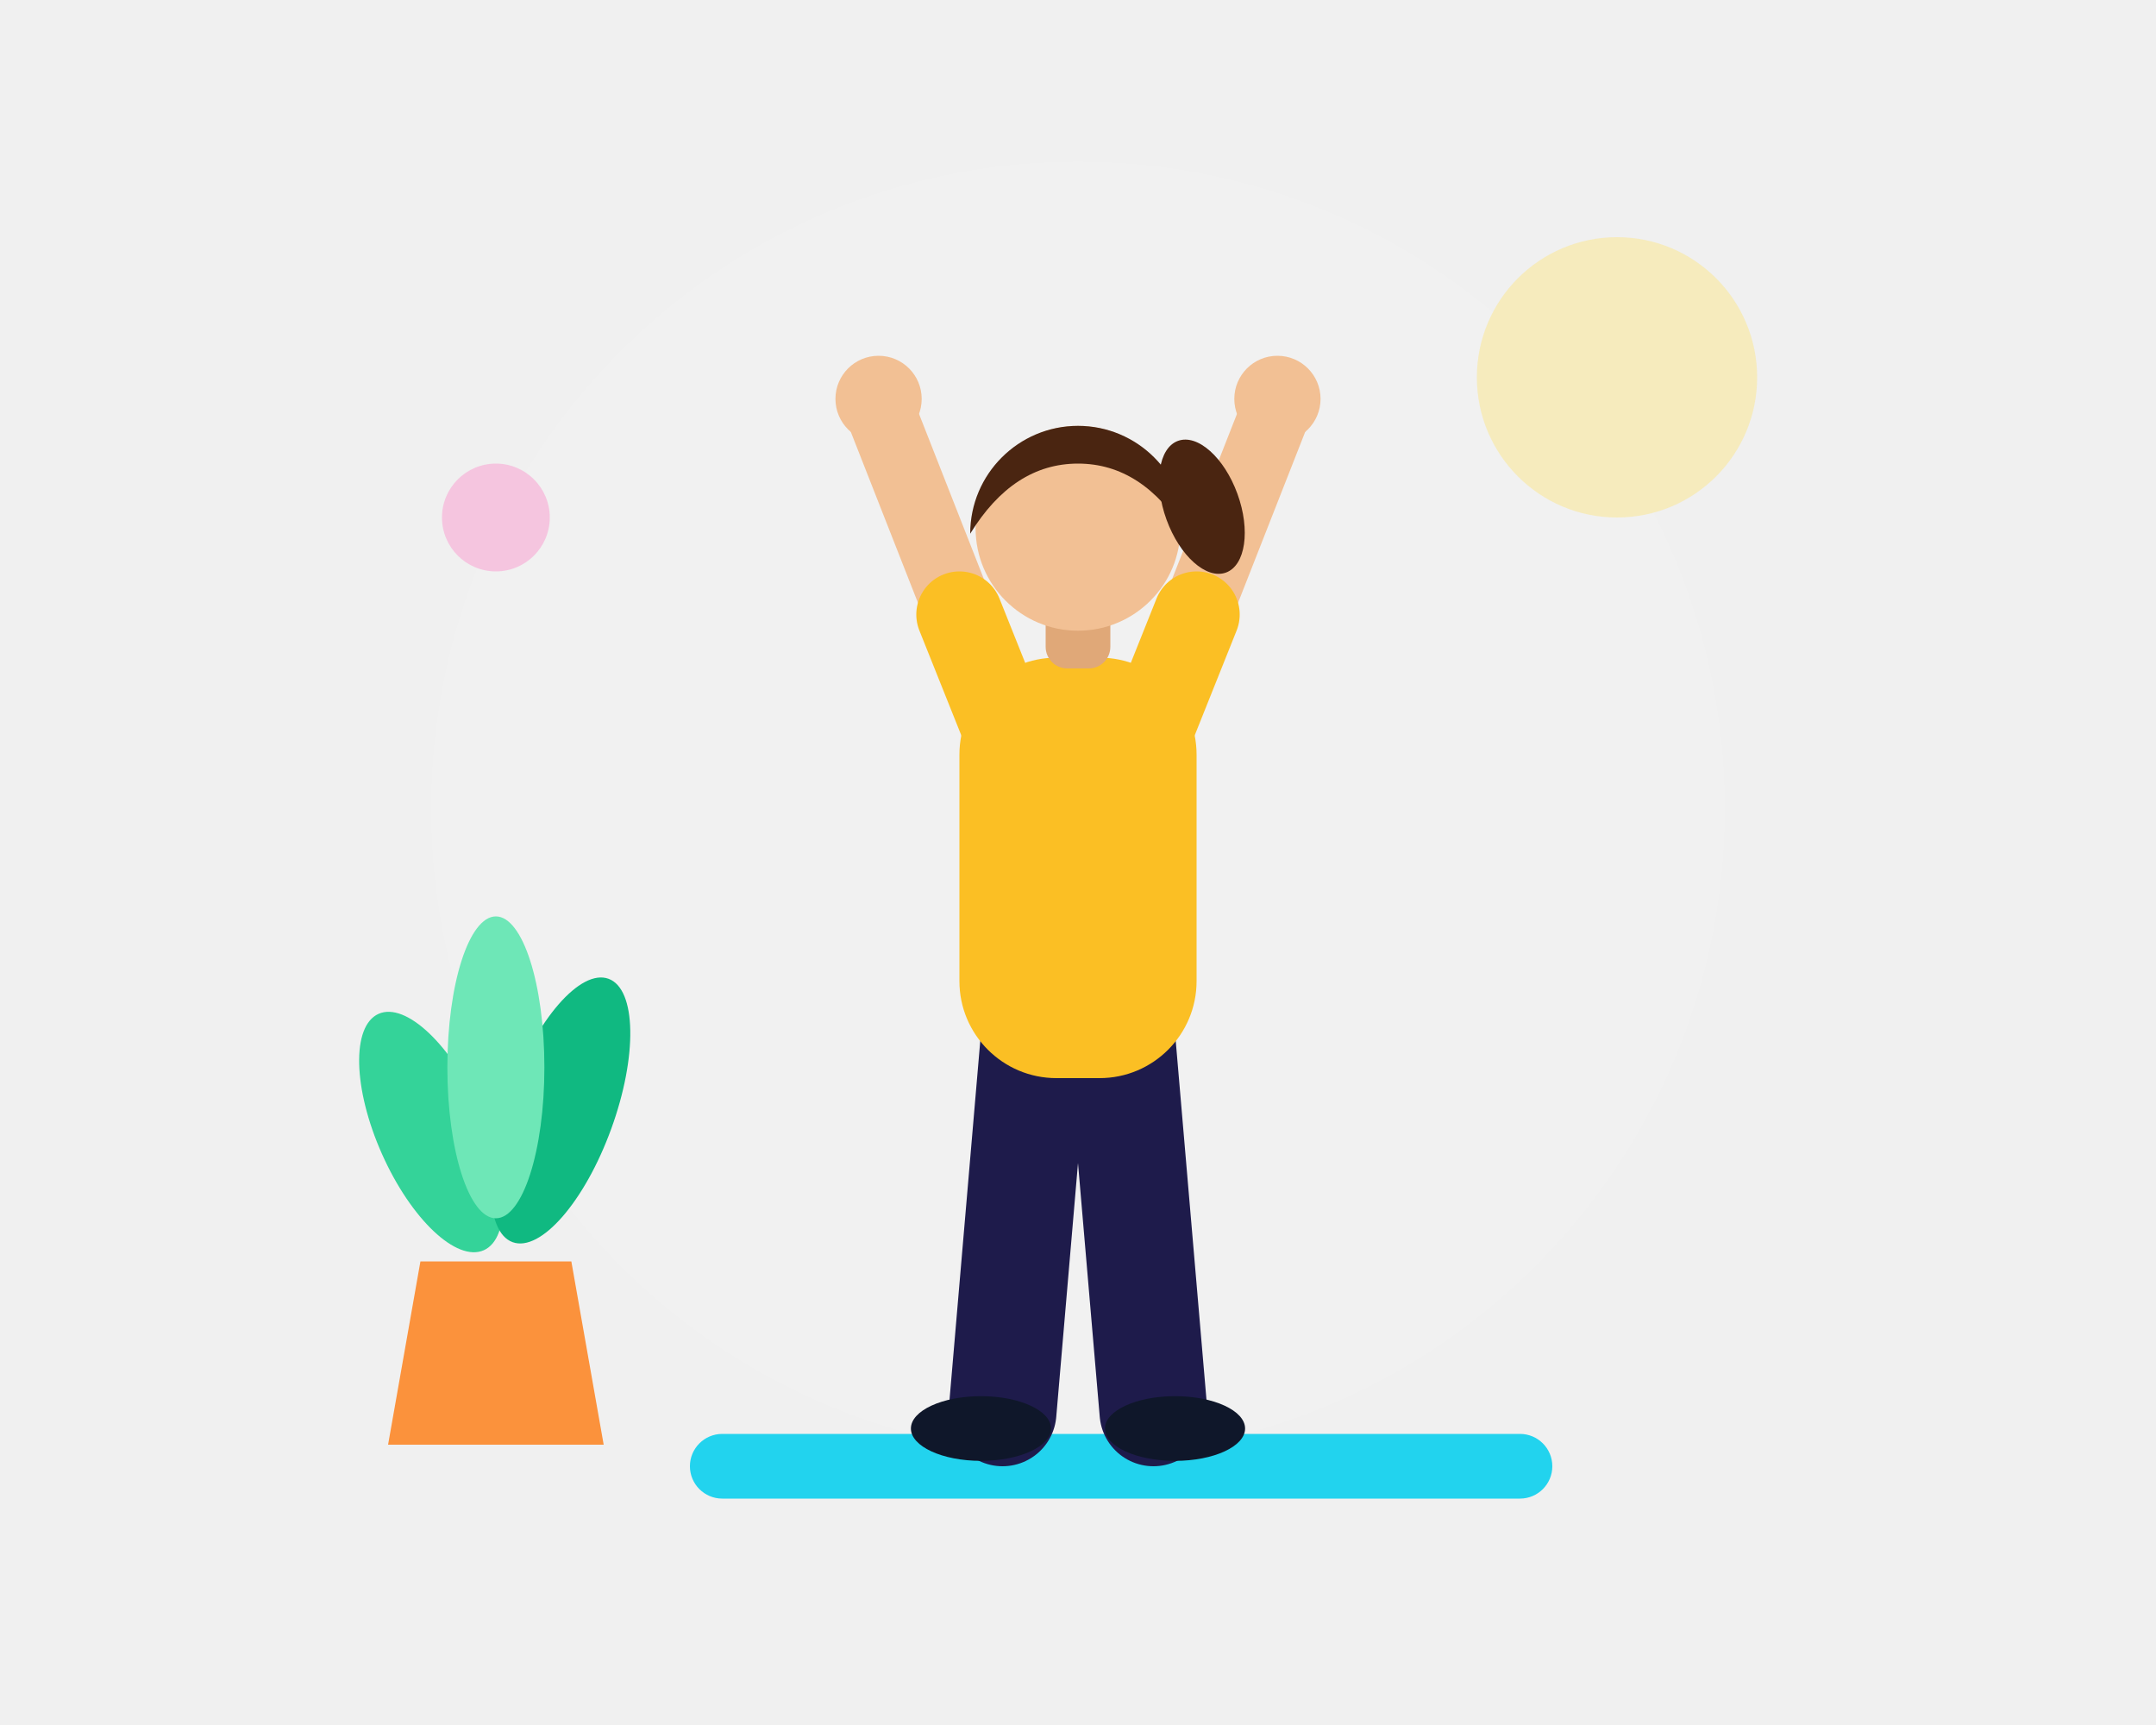
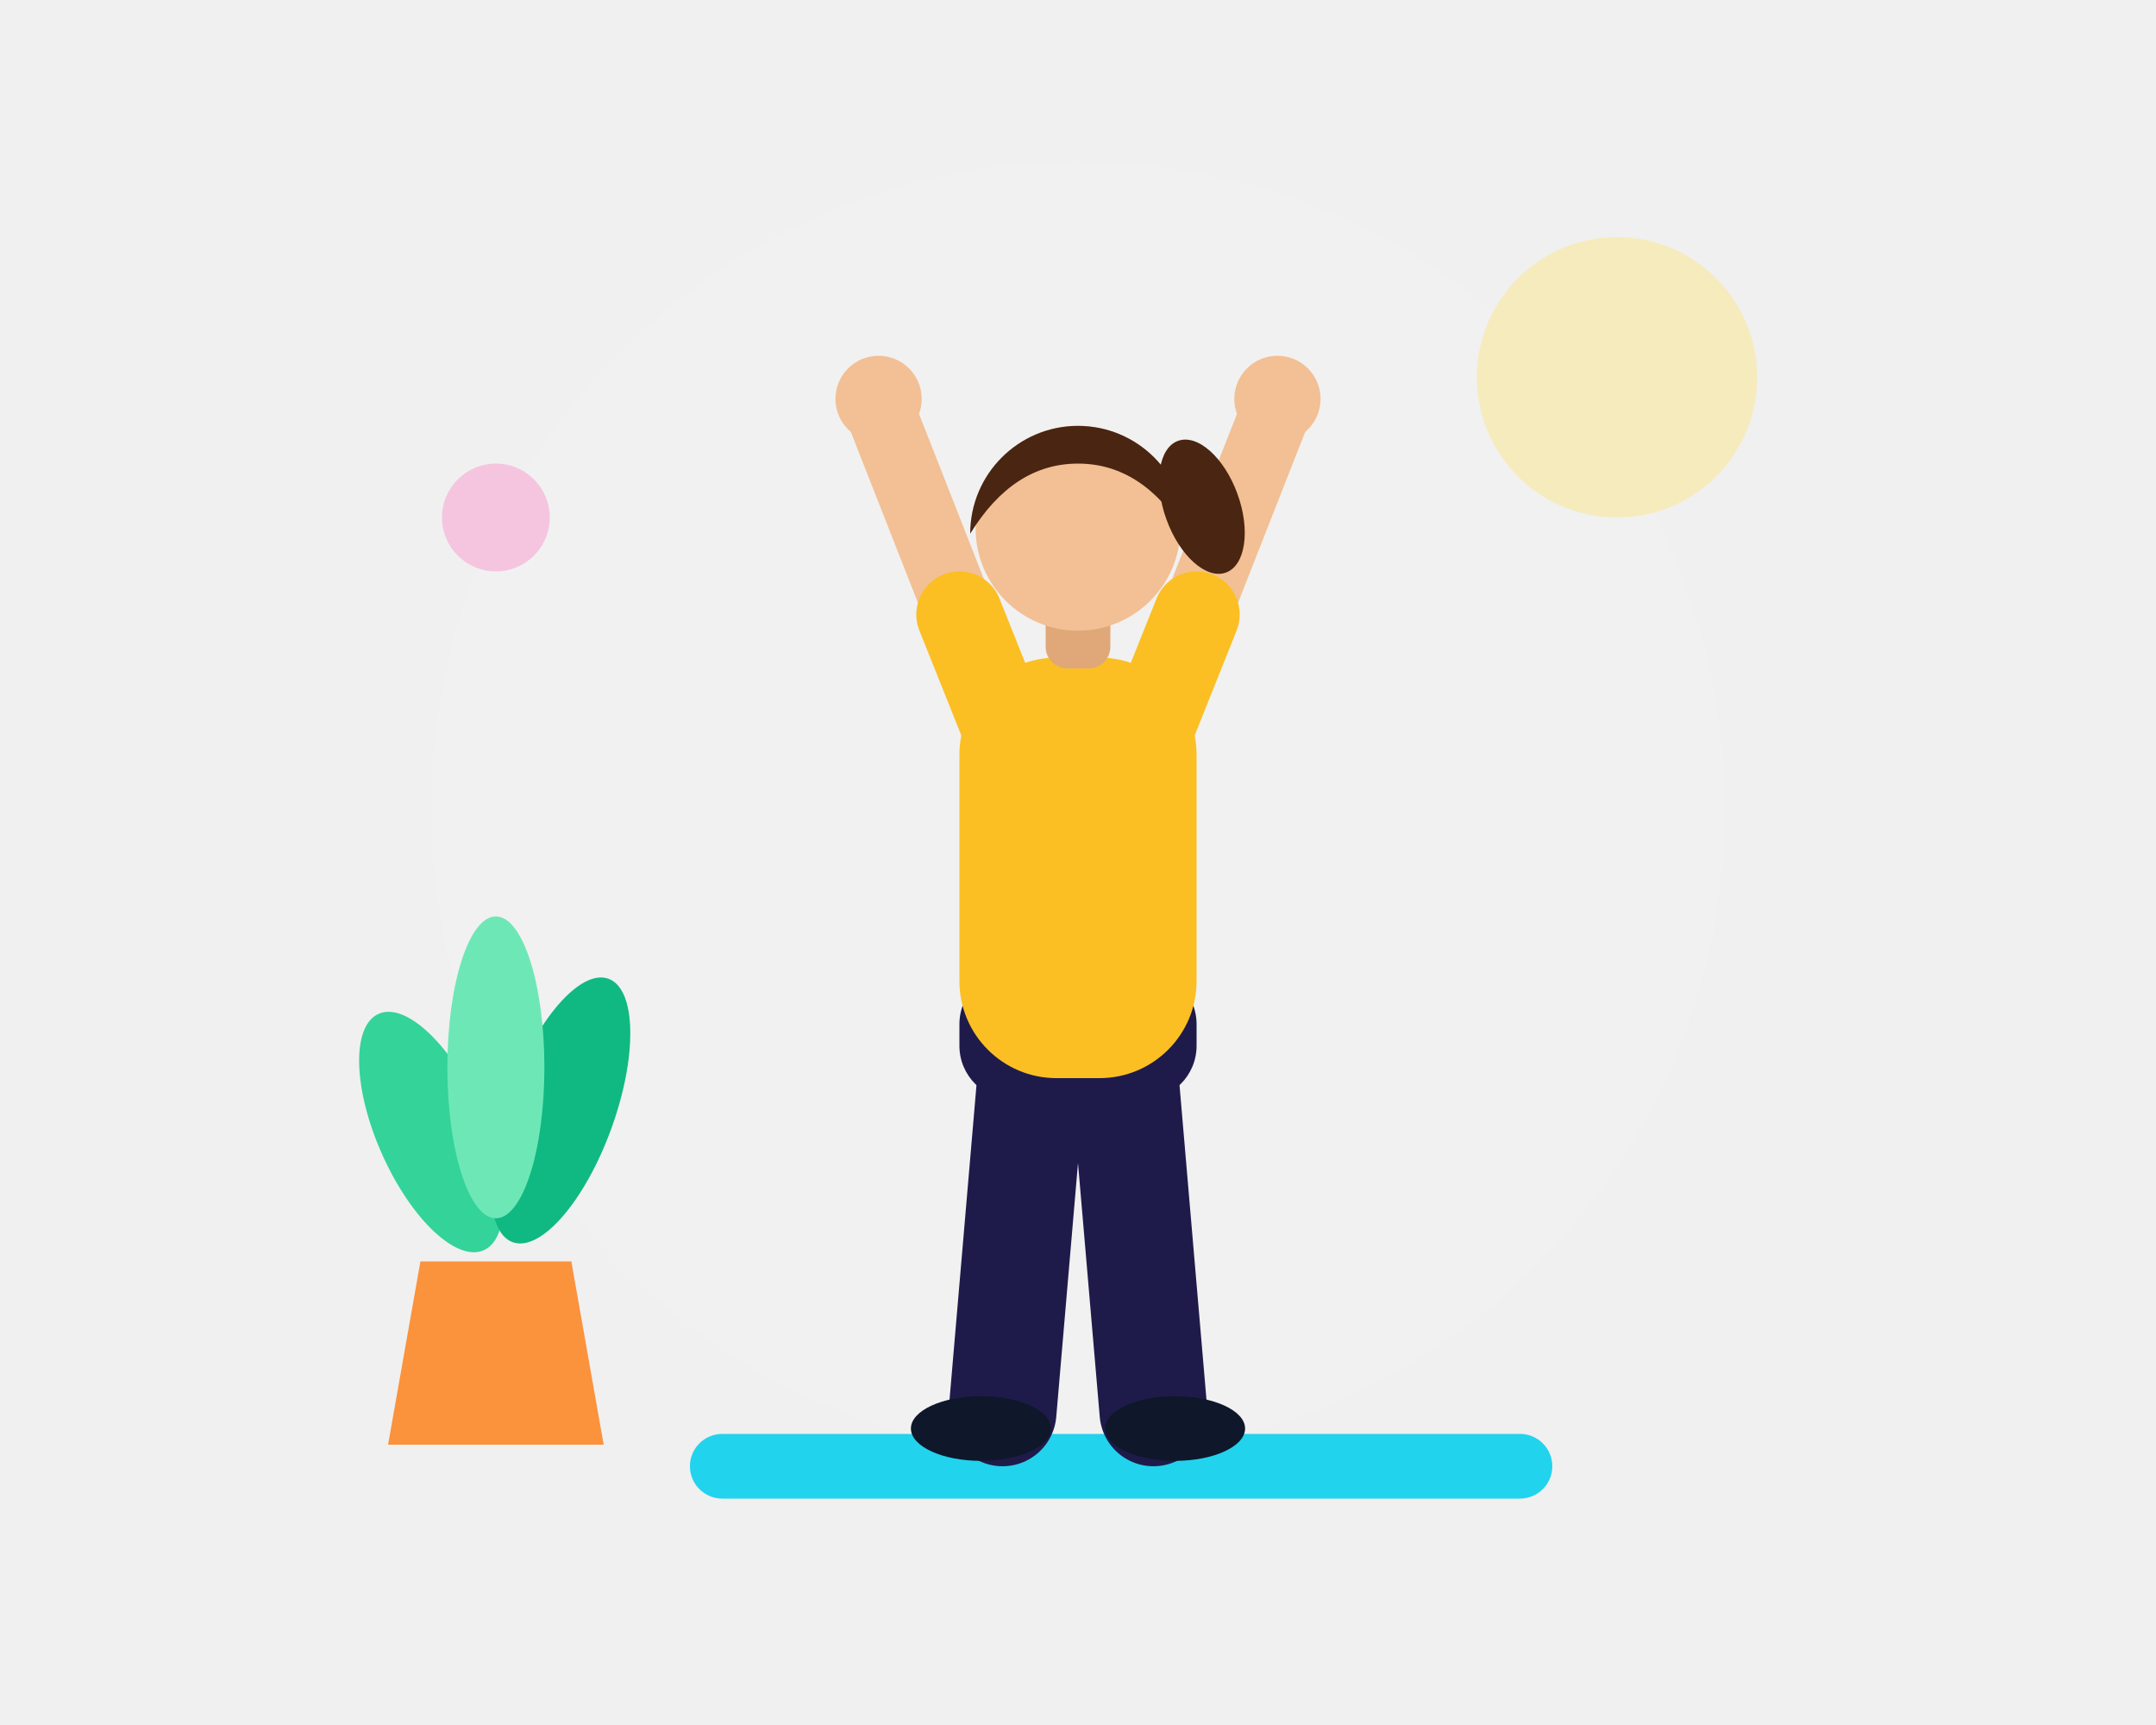
<svg xmlns="http://www.w3.org/2000/svg" viewBox="0 0 400 320" fill="none" stroke-linecap="round" stroke-linejoin="round">
  <circle cx="200" cy="150" r="120" fill="#fff" fill-opacity=".08" />
  <circle cx="300" cy="70" r="26" fill="#fde68a" fill-opacity=".5" />
  <circle cx="92" cy="96" r="10" fill="#f9a8d4" fill-opacity=".6" />
  <path d="M72 268 l6 -34 h28 l6 34 z" fill="#fb923c" />
  <ellipse cx="80" cy="210" rx="10" ry="24" fill="#34d399" transform="rotate(-24 80 210)" />
  <ellipse cx="104" cy="206" rx="10" ry="26" fill="#10b981" transform="rotate(20 104 206)" />
  <ellipse cx="92" cy="198" rx="9" ry="28" fill="#6ee7b7" />
  <rect x="128" y="266" width="160" height="12" rx="6" fill="#22d3ee" />
  <path d="M192 192 L186 262 M208 192 L214 262" stroke="#1e1b4b" stroke-width="20" />
+   <rect x="178" y="180" width="44" height="24" rx="10" fill="#1e1b4b" />
  <ellipse cx="182" cy="265" rx="13" ry="6" fill="#0f172a" />
  <ellipse cx="218" cy="265" rx="13" ry="6" fill="#0f172a" />
  <path d="M186 134 L164 78 M214 134 L236 78" stroke="#f2c094" stroke-width="13" />
  <path d="M186 134 L178 114 M214 134 L222 114" stroke="#fbbf24" stroke-width="16" />
  <circle cx="163" cy="74" r="8" fill="#f2c094" />
  <circle cx="237" cy="74" r="8" fill="#f2c094" />
  <rect x="178" y="122" width="44" height="78" rx="18" fill="#fbbf24" />
  <rect x="194" y="108" width="12" height="16" rx="4" fill="#e0a878" />
  <circle cx="200" cy="98" r="19" fill="#f2c094" />
  <path d="M180 99 A20 20 0 0 1 220 99 Q212 86 200 86 Q188 86 180 99 Z" fill="#4a2511" />
  <ellipse cx="223" cy="94" rx="7" ry="13" fill="#4a2511" transform="rotate(-20 223 94)" />
</svg>
